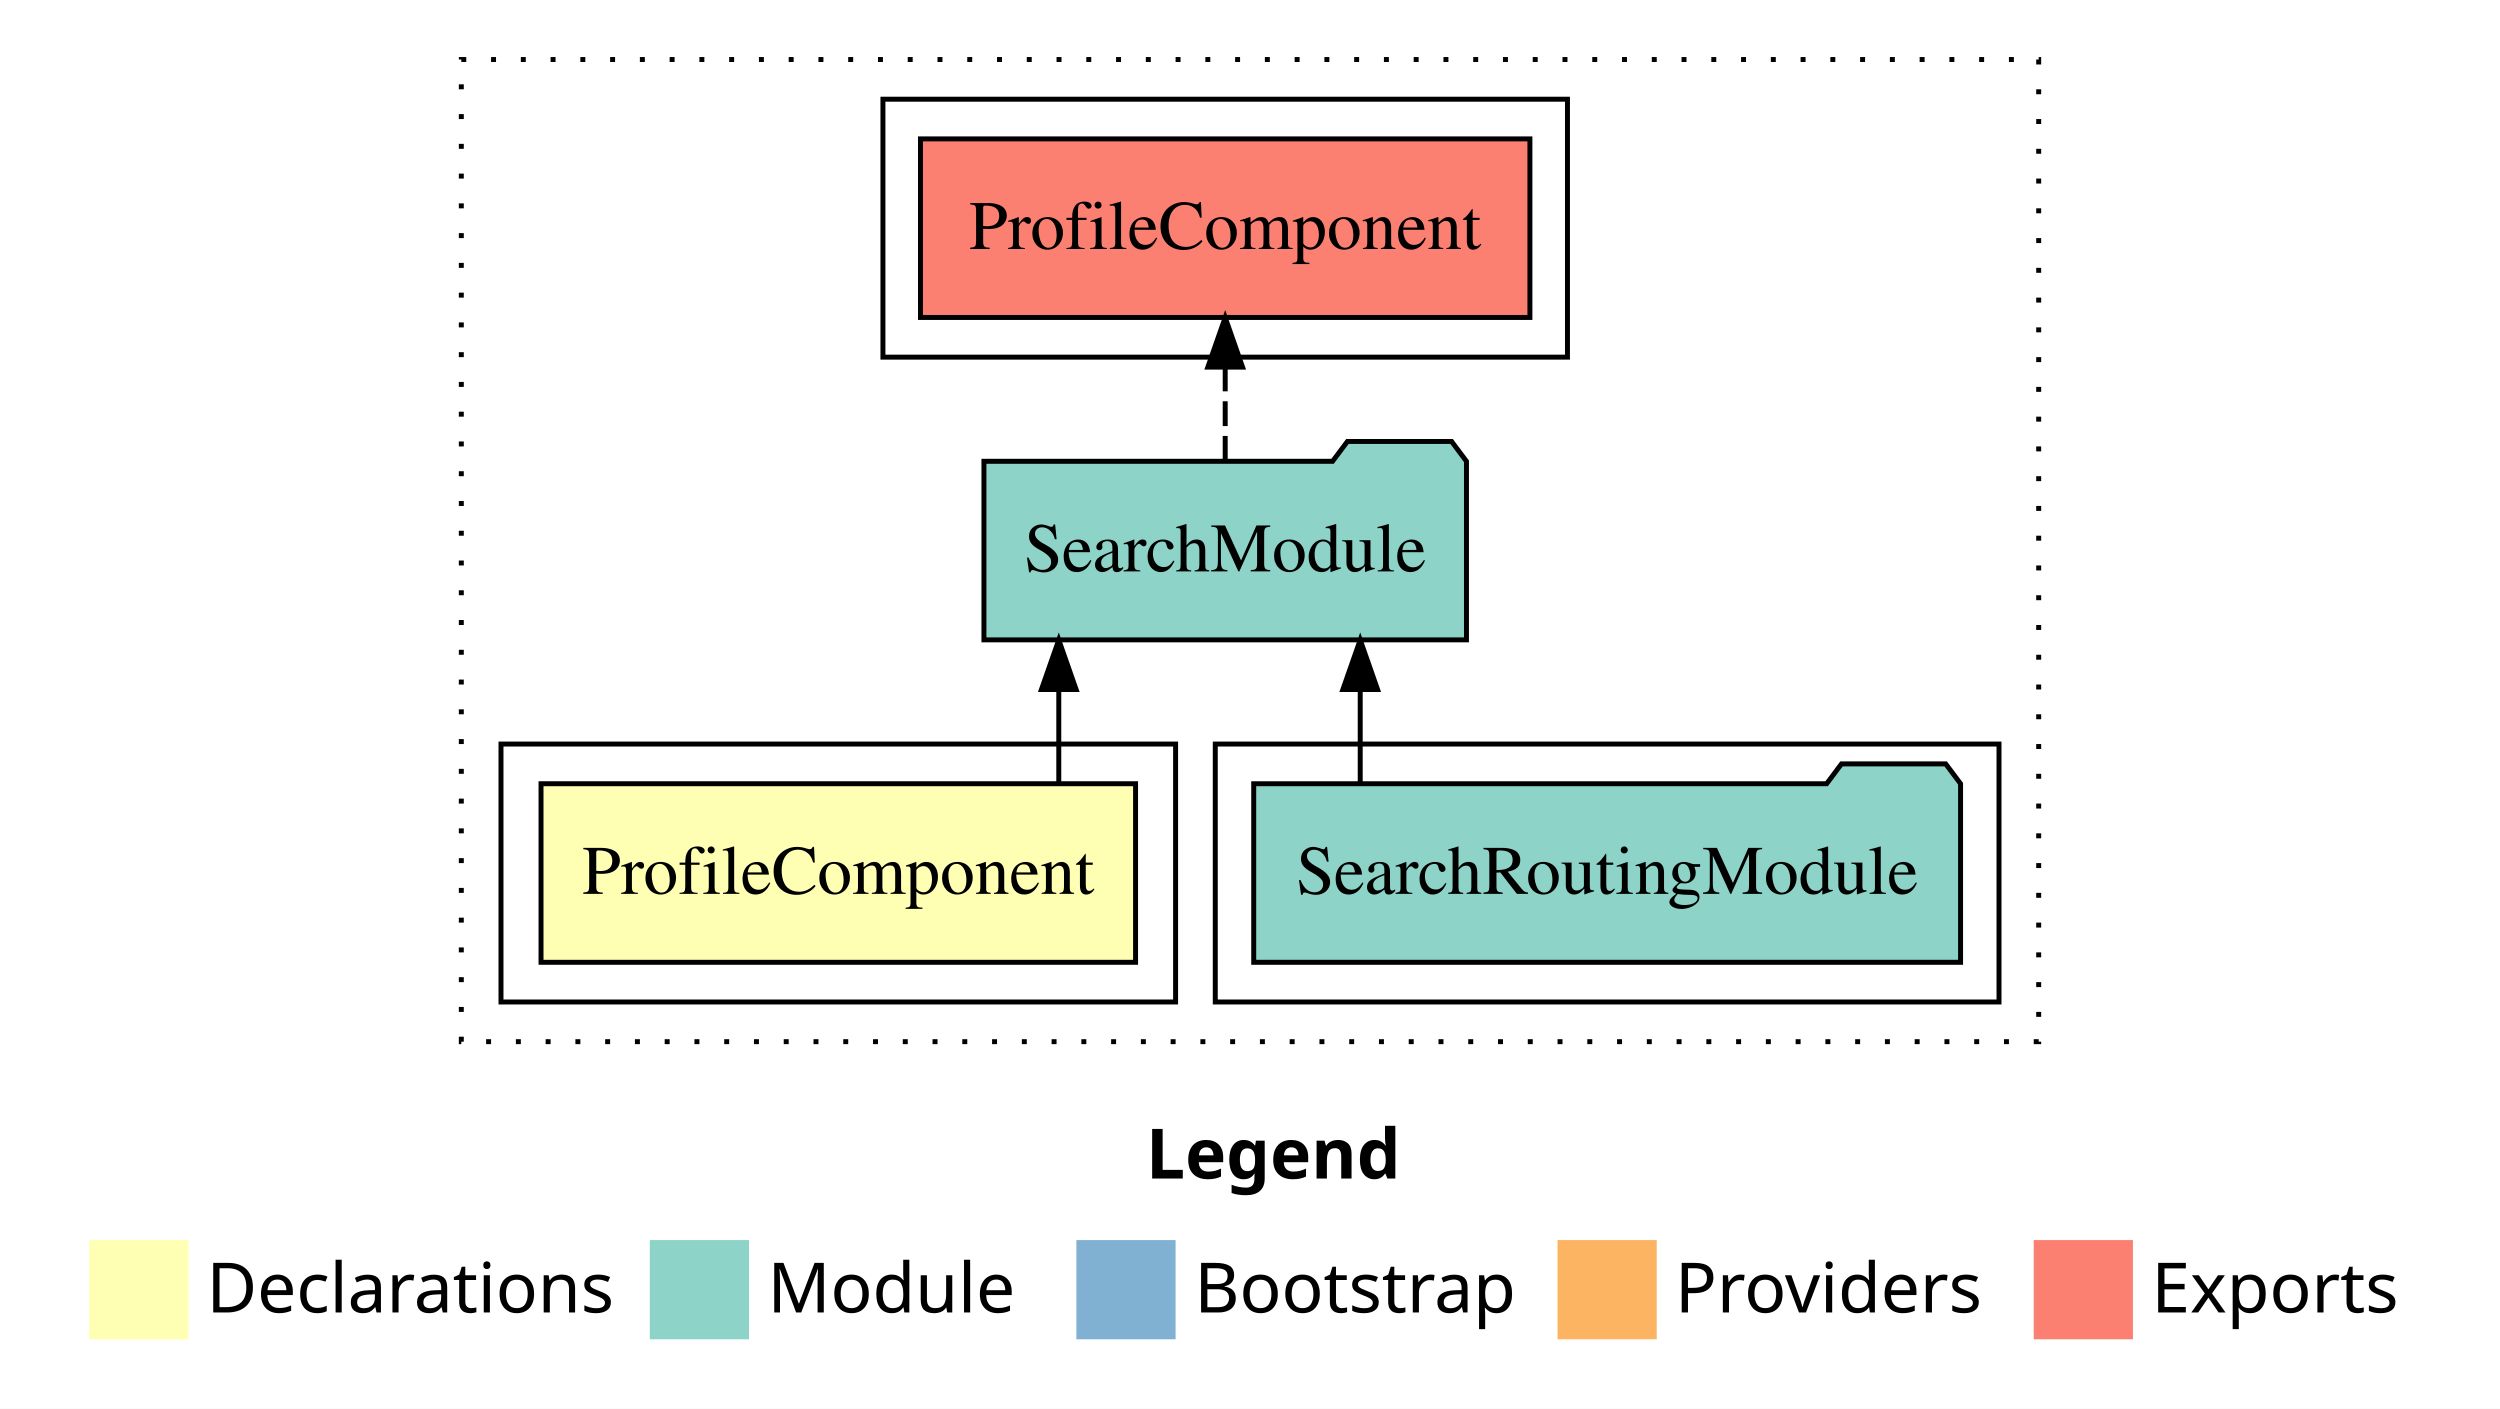
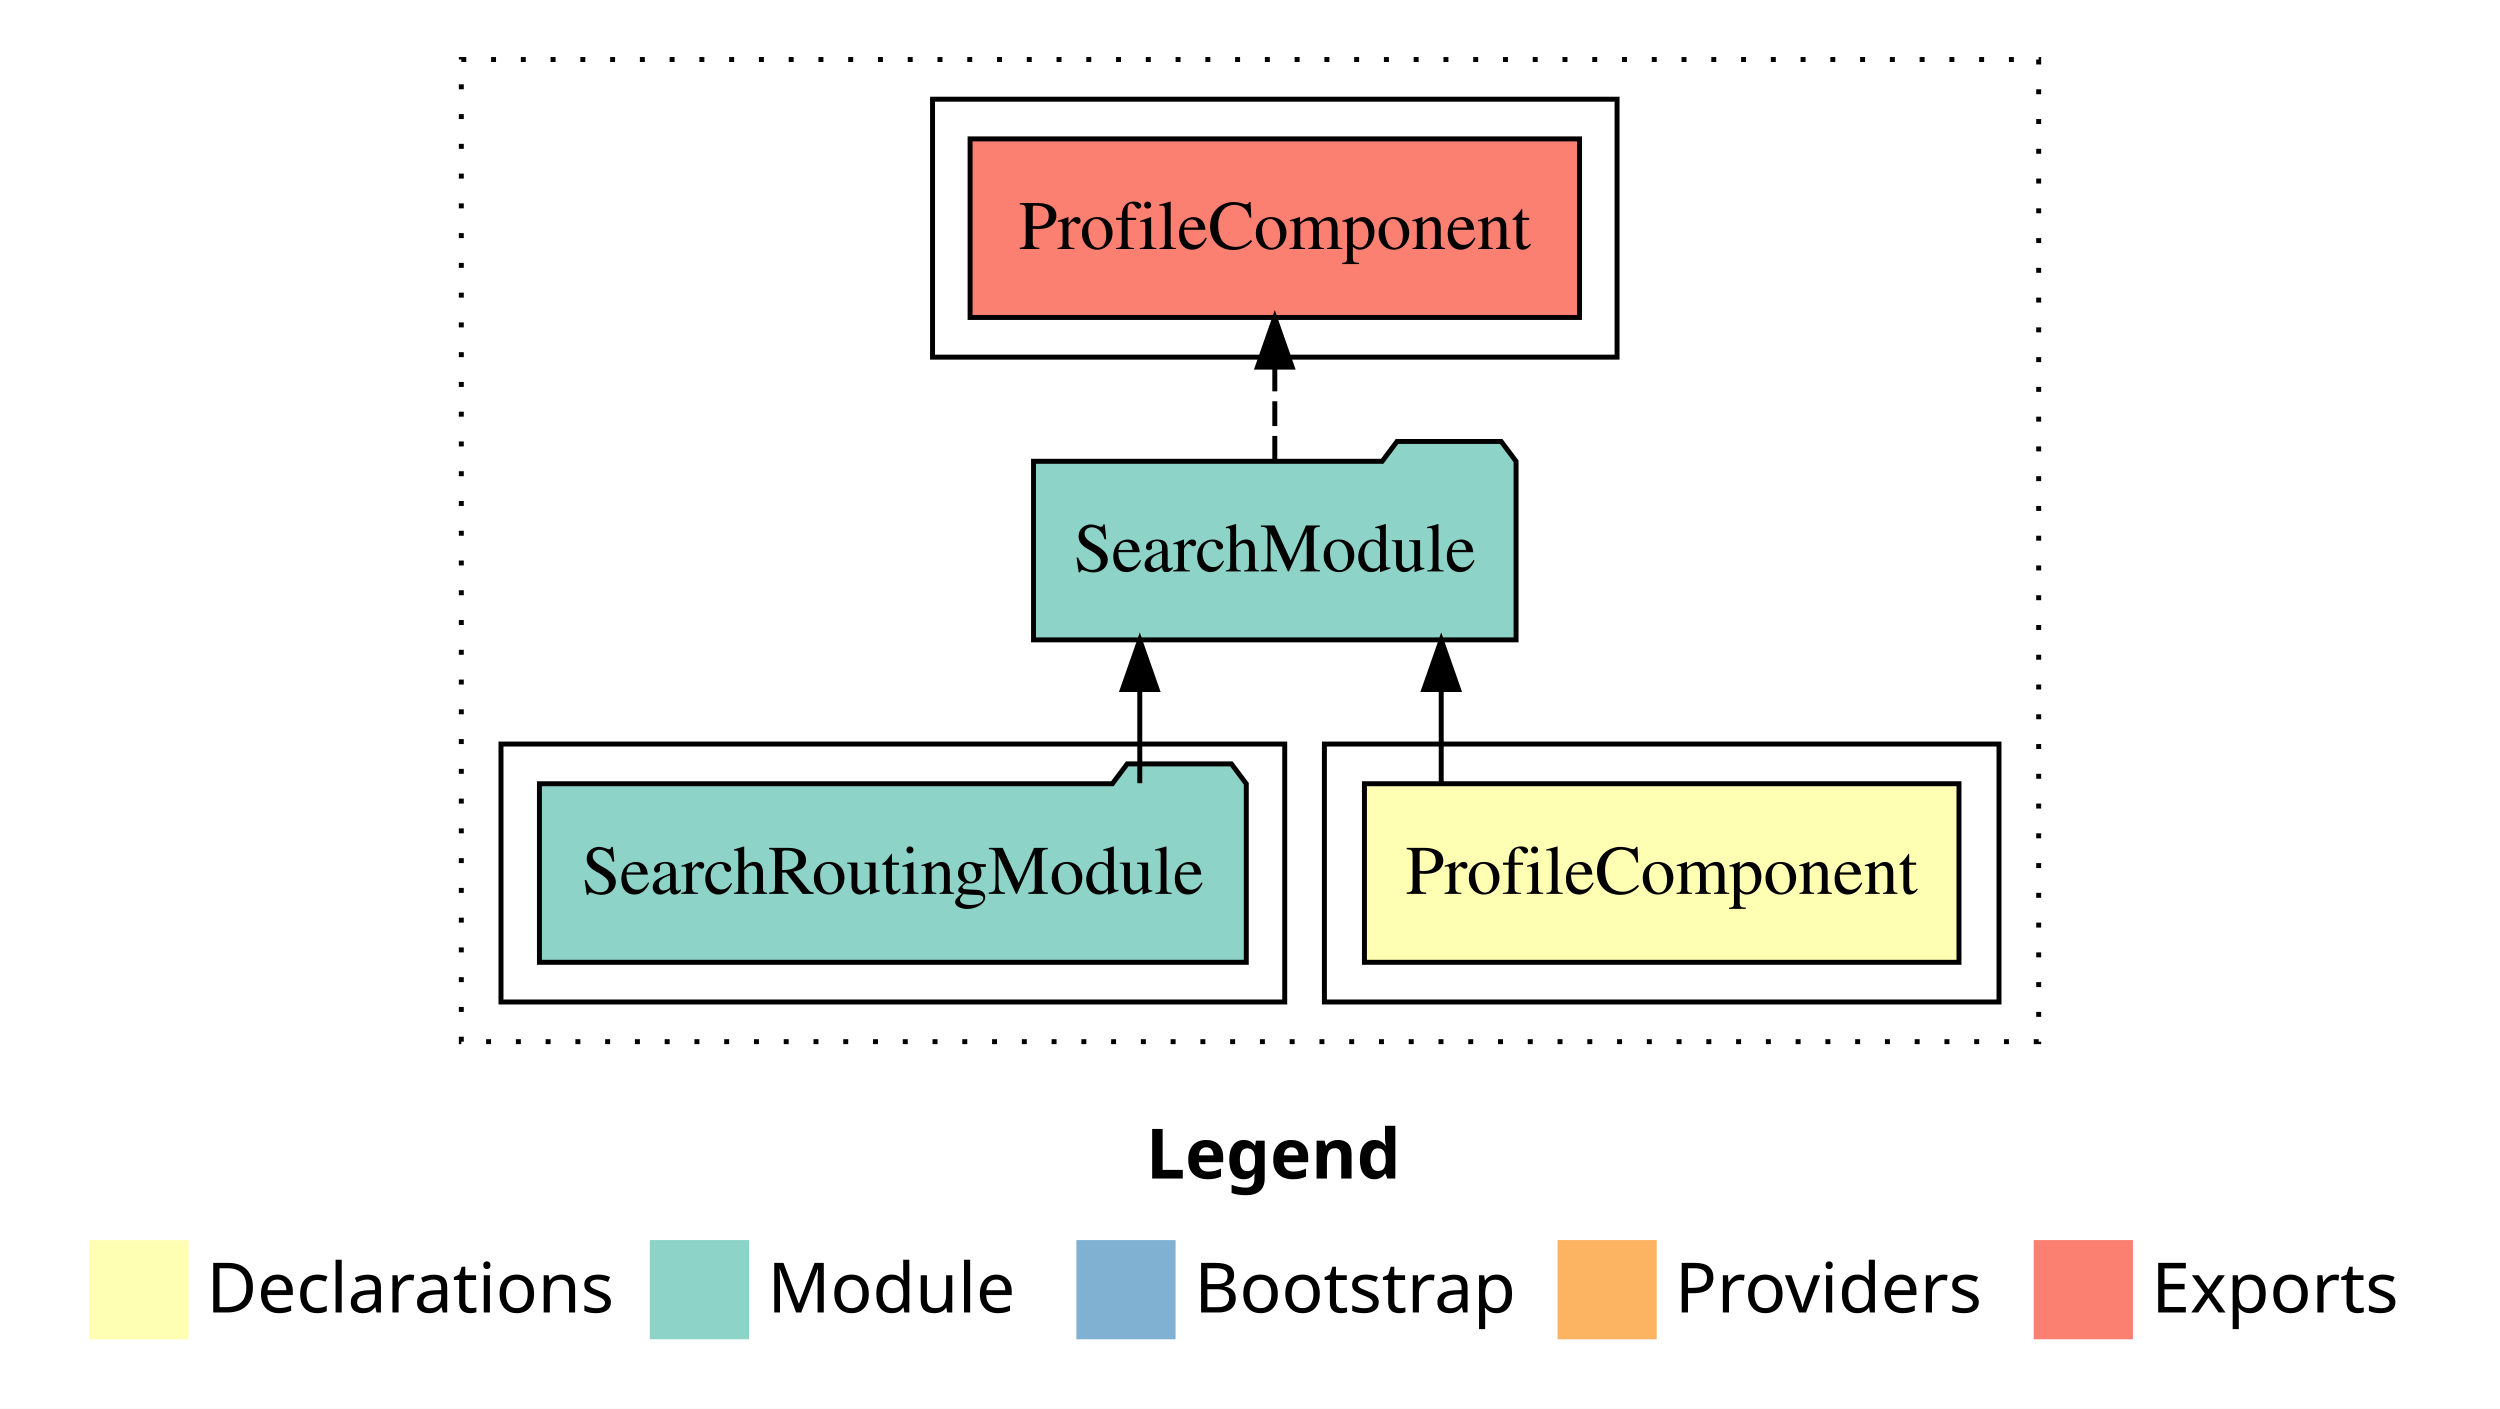
<svg xmlns="http://www.w3.org/2000/svg" width="504pt" height="284pt" viewBox="0.00 0.00 504.00 284.00">
  <g id="graph0" class="graph" transform="scale(1 1) rotate(0) translate(4 280)">
    <polygon fill="white" stroke="transparent" points="-4,4 -4,-280 500,-280 500,4 -4,4" />
    <text text-anchor="start" x="227.01" y="-42.4" font-family="sans-serif" font-weight="bold" font-size="14.00">Legend</text>
    <polygon fill="#ffffb3" stroke="transparent" points="14,-10 14,-30 34,-30 34,-10 14,-10" />
    <text text-anchor="start" x="37.63" y="-15.4" font-family="sans-serif" font-size="14.00">  Declarations</text>
    <polygon fill="#8dd3c7" stroke="transparent" points="127,-10 127,-30 147,-30 147,-10 127,-10" />
    <text text-anchor="start" x="150.73" y="-15.4" font-family="sans-serif" font-size="14.00">  Module</text>
    <polygon fill="#80b1d3" stroke="transparent" points="213,-10 213,-30 233,-30 233,-10 213,-10" />
    <text text-anchor="start" x="236.78" y="-15.4" font-family="sans-serif" font-size="14.00">  Bootstrap</text>
    <polygon fill="#fdb462" stroke="transparent" points="310,-10 310,-30 330,-30 330,-10 310,-10" />
    <text text-anchor="start" x="333.67" y="-15.4" font-family="sans-serif" font-size="14.00">  Providers</text>
    <polygon fill="#fb8072" stroke="transparent" points="406,-10 406,-30 426,-30 426,-10 406,-10" />
    <text text-anchor="start" x="429.73" y="-15.4" font-family="sans-serif" font-size="14.00">  Exports</text>
    <g id="clust1" class="cluster">
      <polygon fill="none" stroke="black" stroke-dasharray="1,5" points="89,-70 89,-268 407,-268 407,-70 89,-70" />
    </g>
+     <g id="clust2" class="cluster">
+       <polygon fill="none" stroke="black" points="263,-78 263,-130 399,-130 399,-78 263,-78" />
+     </g>
    <g id="clust5" class="cluster">
-       <polygon fill="none" stroke="black" points="174,-208 174,-260 312,-260 312,-208 174,-208" />
+       <polygon fill="none" stroke="black" points="184,-208 184,-260 322,-260 322,-208 184,-208" />
    </g>
    <g id="clust4" class="cluster">
-       <polygon fill="none" stroke="black" points="241,-78 241,-130 399,-130 399,-78 241,-78" />
-     </g>
-     <g id="clust2" class="cluster">
-       <polygon fill="none" stroke="black" points="97,-78 97,-130 233,-130 233,-78 97,-78" />
+       <polygon fill="none" stroke="black" points="97,-78 97,-130 255,-130 255,-78 97,-78" />
    </g>
    <g id="node1" class="node">
-       <polygon fill="#ffffb3" stroke="black" points="224.93,-122 105.07,-122 105.07,-86 224.93,-86 224.93,-122" />
-       <text text-anchor="middle" x="165" y="-99.8" font-family="Times,serif" font-size="14.00">ProfileComponent</text>
+       <polygon fill="#ffffb3" stroke="black" points="390.93,-122 271.07,-122 271.07,-86 390.93,-86 390.93,-122" />
+       <text text-anchor="middle" x="331" y="-99.8" font-family="Times,serif" font-size="14.00">ProfileComponent</text>
    </g>
    <g id="node2" class="node">
-       <polygon fill="#8dd3c7" stroke="black" points="291.64,-187 288.64,-191 267.64,-191 264.64,-187 194.36,-187 194.36,-151 291.64,-151 291.64,-187" />
-       <text text-anchor="middle" x="243" y="-164.8" font-family="Times,serif" font-size="14.00">SearchModule</text>
+       <polygon fill="#8dd3c7" stroke="black" points="301.64,-187 298.64,-191 277.64,-191 274.64,-187 204.36,-187 204.36,-151 301.64,-151 301.64,-187" />
+       <text text-anchor="middle" x="253" y="-164.8" font-family="Times,serif" font-size="14.00">SearchModule</text>
    </g>
    <g id="edge1" class="edge">
-       <path fill="none" stroke="black" d="M209.45,-122.11C209.45,-122.11 209.45,-140.99 209.45,-140.99" />
-       <polygon fill="black" stroke="black" points="205.95,-140.99 209.45,-150.99 212.95,-140.99 205.95,-140.99" />
+       <path fill="none" stroke="black" d="M286.55,-122.11C286.55,-122.11 286.55,-140.99 286.55,-140.99" />
+       <polygon fill="black" stroke="black" points="283.05,-140.99 286.55,-150.99 290.05,-140.99 283.05,-140.99" />
    </g>
    <g id="node4" class="node">
-       <polygon fill="#fb8072" stroke="black" points="304.43,-252 181.57,-252 181.57,-216 304.43,-216 304.43,-252" />
-       <text text-anchor="middle" x="243" y="-229.8" font-family="Times,serif" font-size="14.00">ProfileComponent </text>
+       <polygon fill="#fb8072" stroke="black" points="314.43,-252 191.57,-252 191.57,-216 314.43,-216 314.43,-252" />
+       <text text-anchor="middle" x="253" y="-229.8" font-family="Times,serif" font-size="14.00">ProfileComponent </text>
    </g>
    <g id="edge3" class="edge">
-       <path fill="none" stroke="black" stroke-dasharray="5,2" d="M243,-187.11C243,-187.11 243,-205.99 243,-205.99" />
-       <polygon fill="black" stroke="black" points="239.5,-205.99 243,-215.99 246.5,-205.99 239.5,-205.99" />
+       <path fill="none" stroke="black" stroke-dasharray="5,2" d="M253,-187.11C253,-187.11 253,-205.99 253,-205.99" />
+       <polygon fill="black" stroke="black" points="249.5,-205.99 253,-215.99 256.5,-205.99 249.5,-205.99" />
    </g>
    <g id="node3" class="node">
-       <polygon fill="#8dd3c7" stroke="black" points="391.25,-122 388.25,-126 367.25,-126 364.25,-122 248.75,-122 248.75,-86 391.25,-86 391.25,-122" />
-       <text text-anchor="middle" x="320" y="-99.8" font-family="Times,serif" font-size="14.00">SearchRoutingModule</text>
+       <polygon fill="#8dd3c7" stroke="black" points="247.25,-122 244.25,-126 223.25,-126 220.25,-122 104.75,-122 104.75,-86 247.25,-86 247.25,-122" />
+       <text text-anchor="middle" x="176" y="-99.8" font-family="Times,serif" font-size="14.00">SearchRoutingModule</text>
    </g>
    <g id="edge2" class="edge">
-       <path fill="none" stroke="black" d="M270.22,-122.11C270.22,-122.11 270.22,-140.99 270.22,-140.99" />
-       <polygon fill="black" stroke="black" points="266.72,-140.99 270.22,-150.99 273.72,-140.99 266.72,-140.99" />
+       <path fill="none" stroke="black" d="M225.78,-122.11C225.78,-122.11 225.78,-140.99 225.78,-140.99" />
+       <polygon fill="black" stroke="black" points="222.28,-140.99 225.78,-150.99 229.28,-140.99 222.28,-140.99" />
    </g>
  </g>
</svg>
